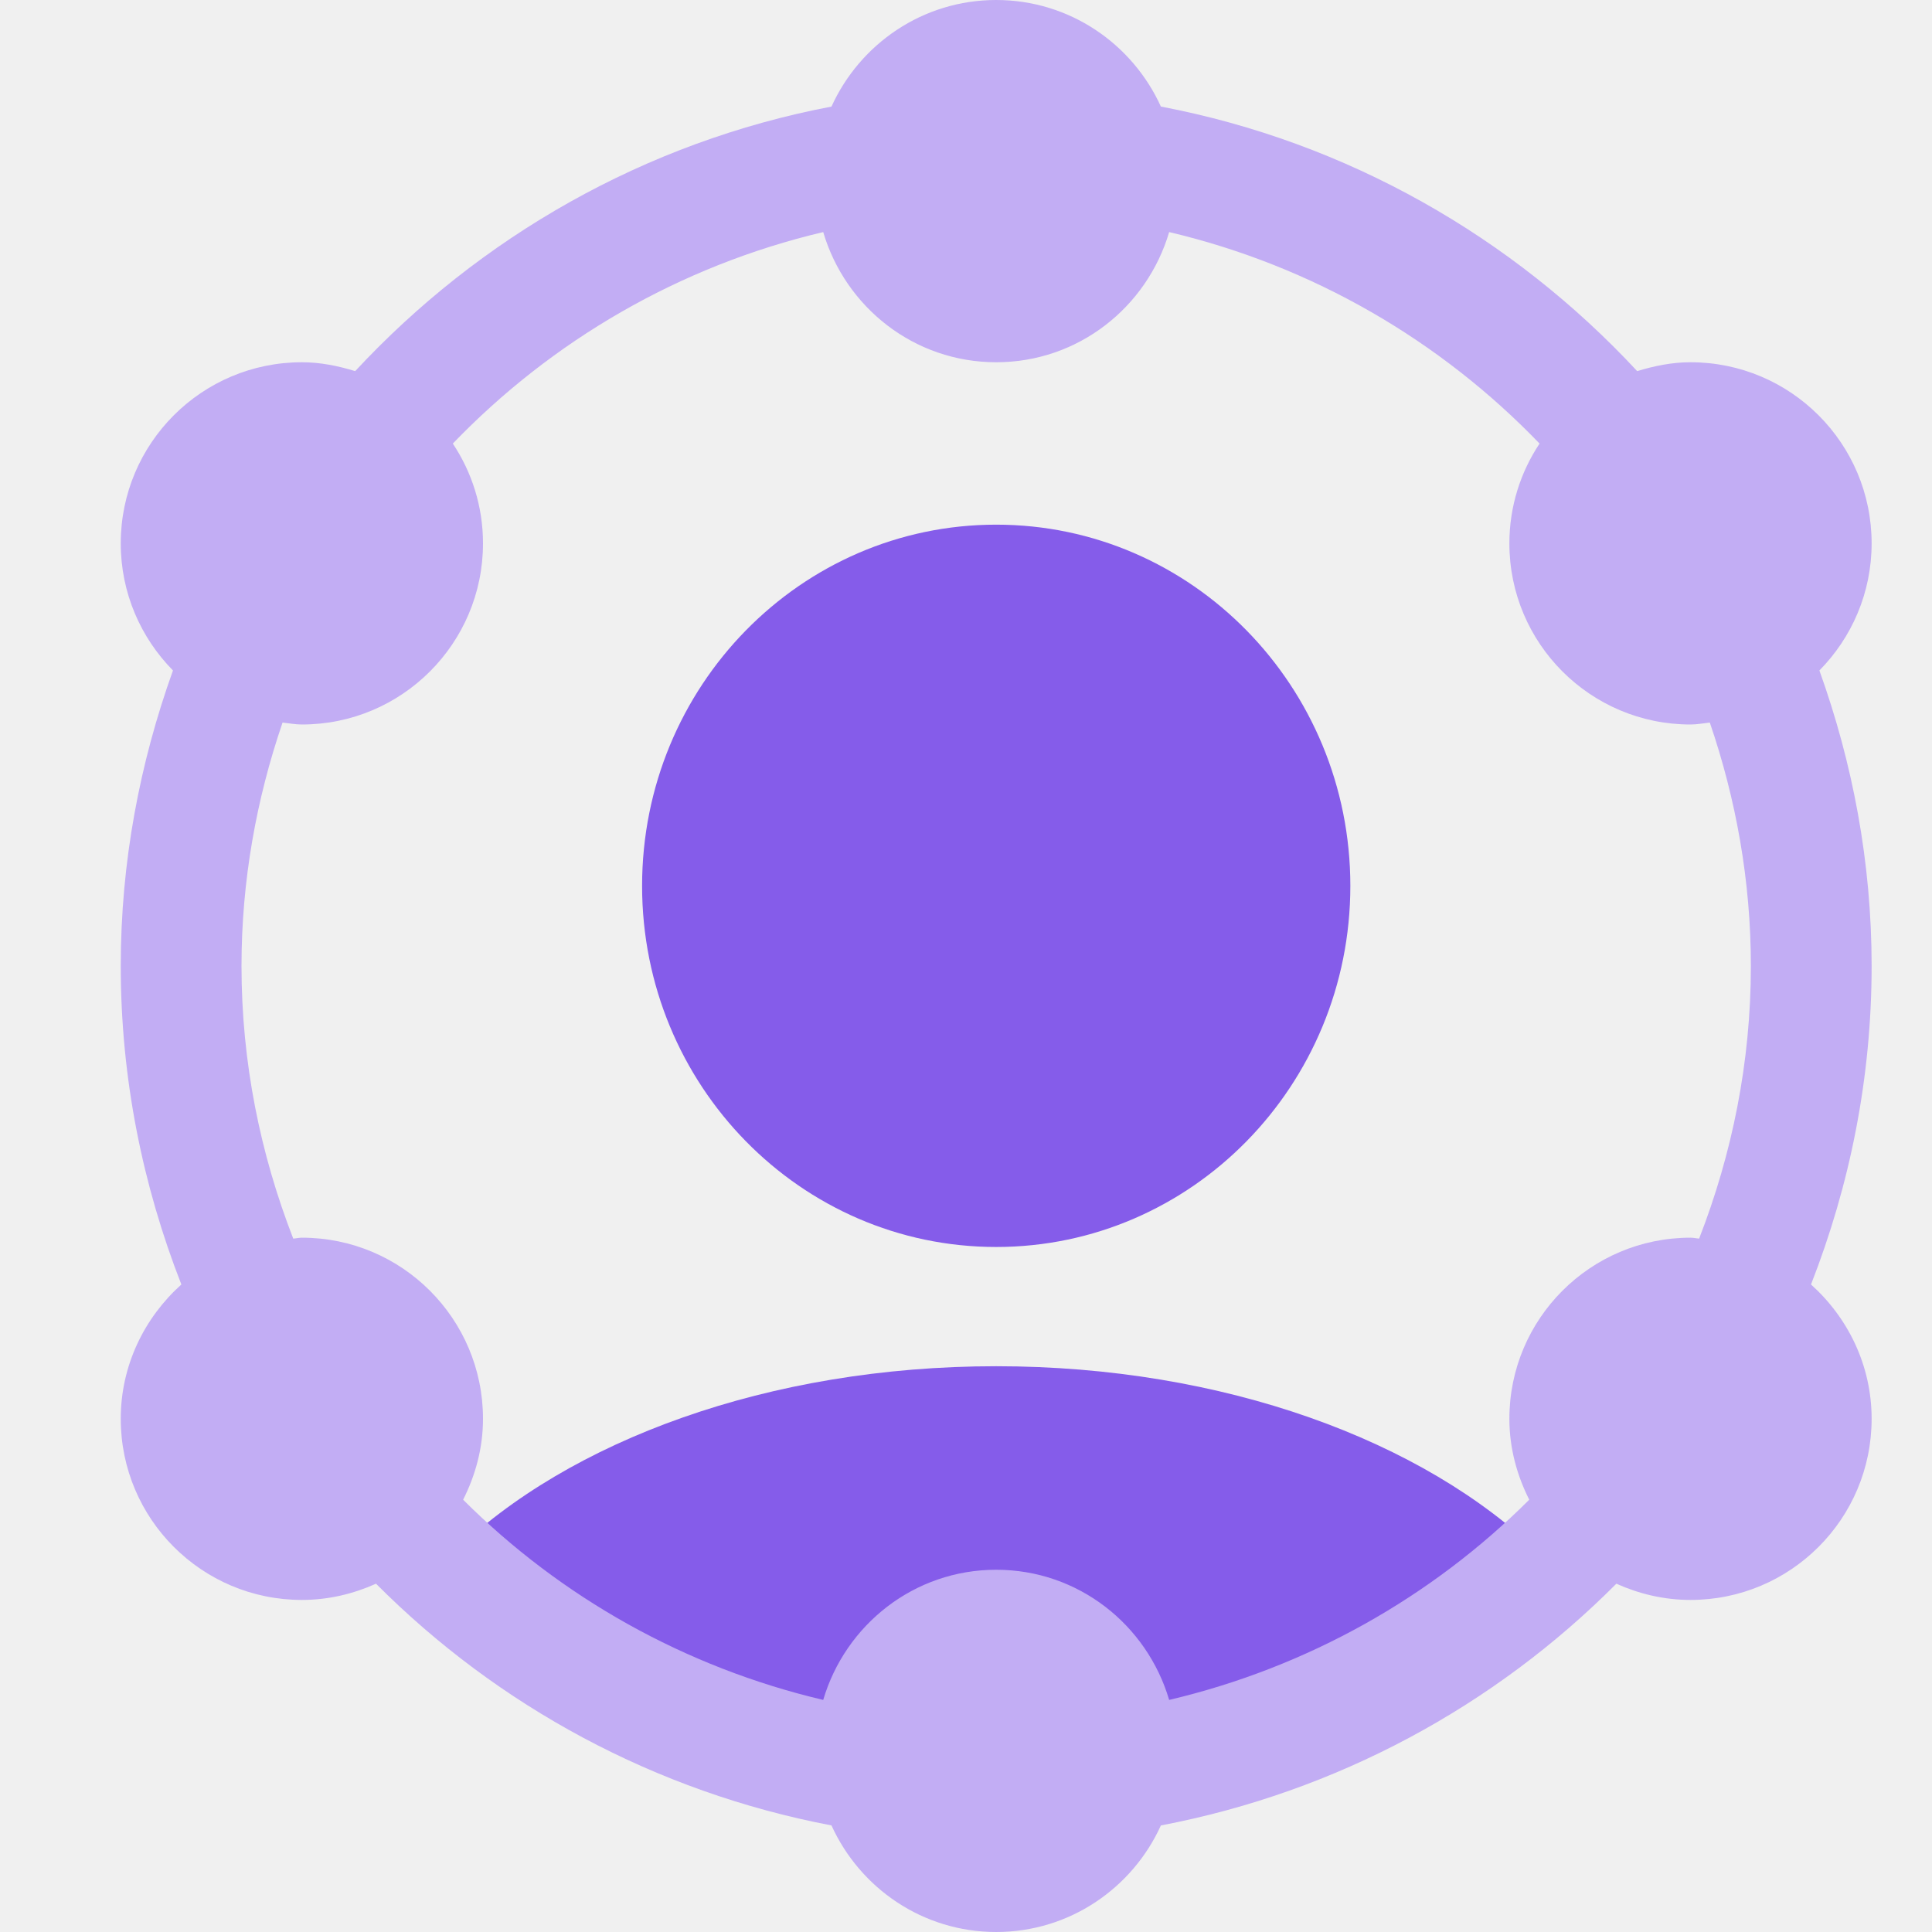
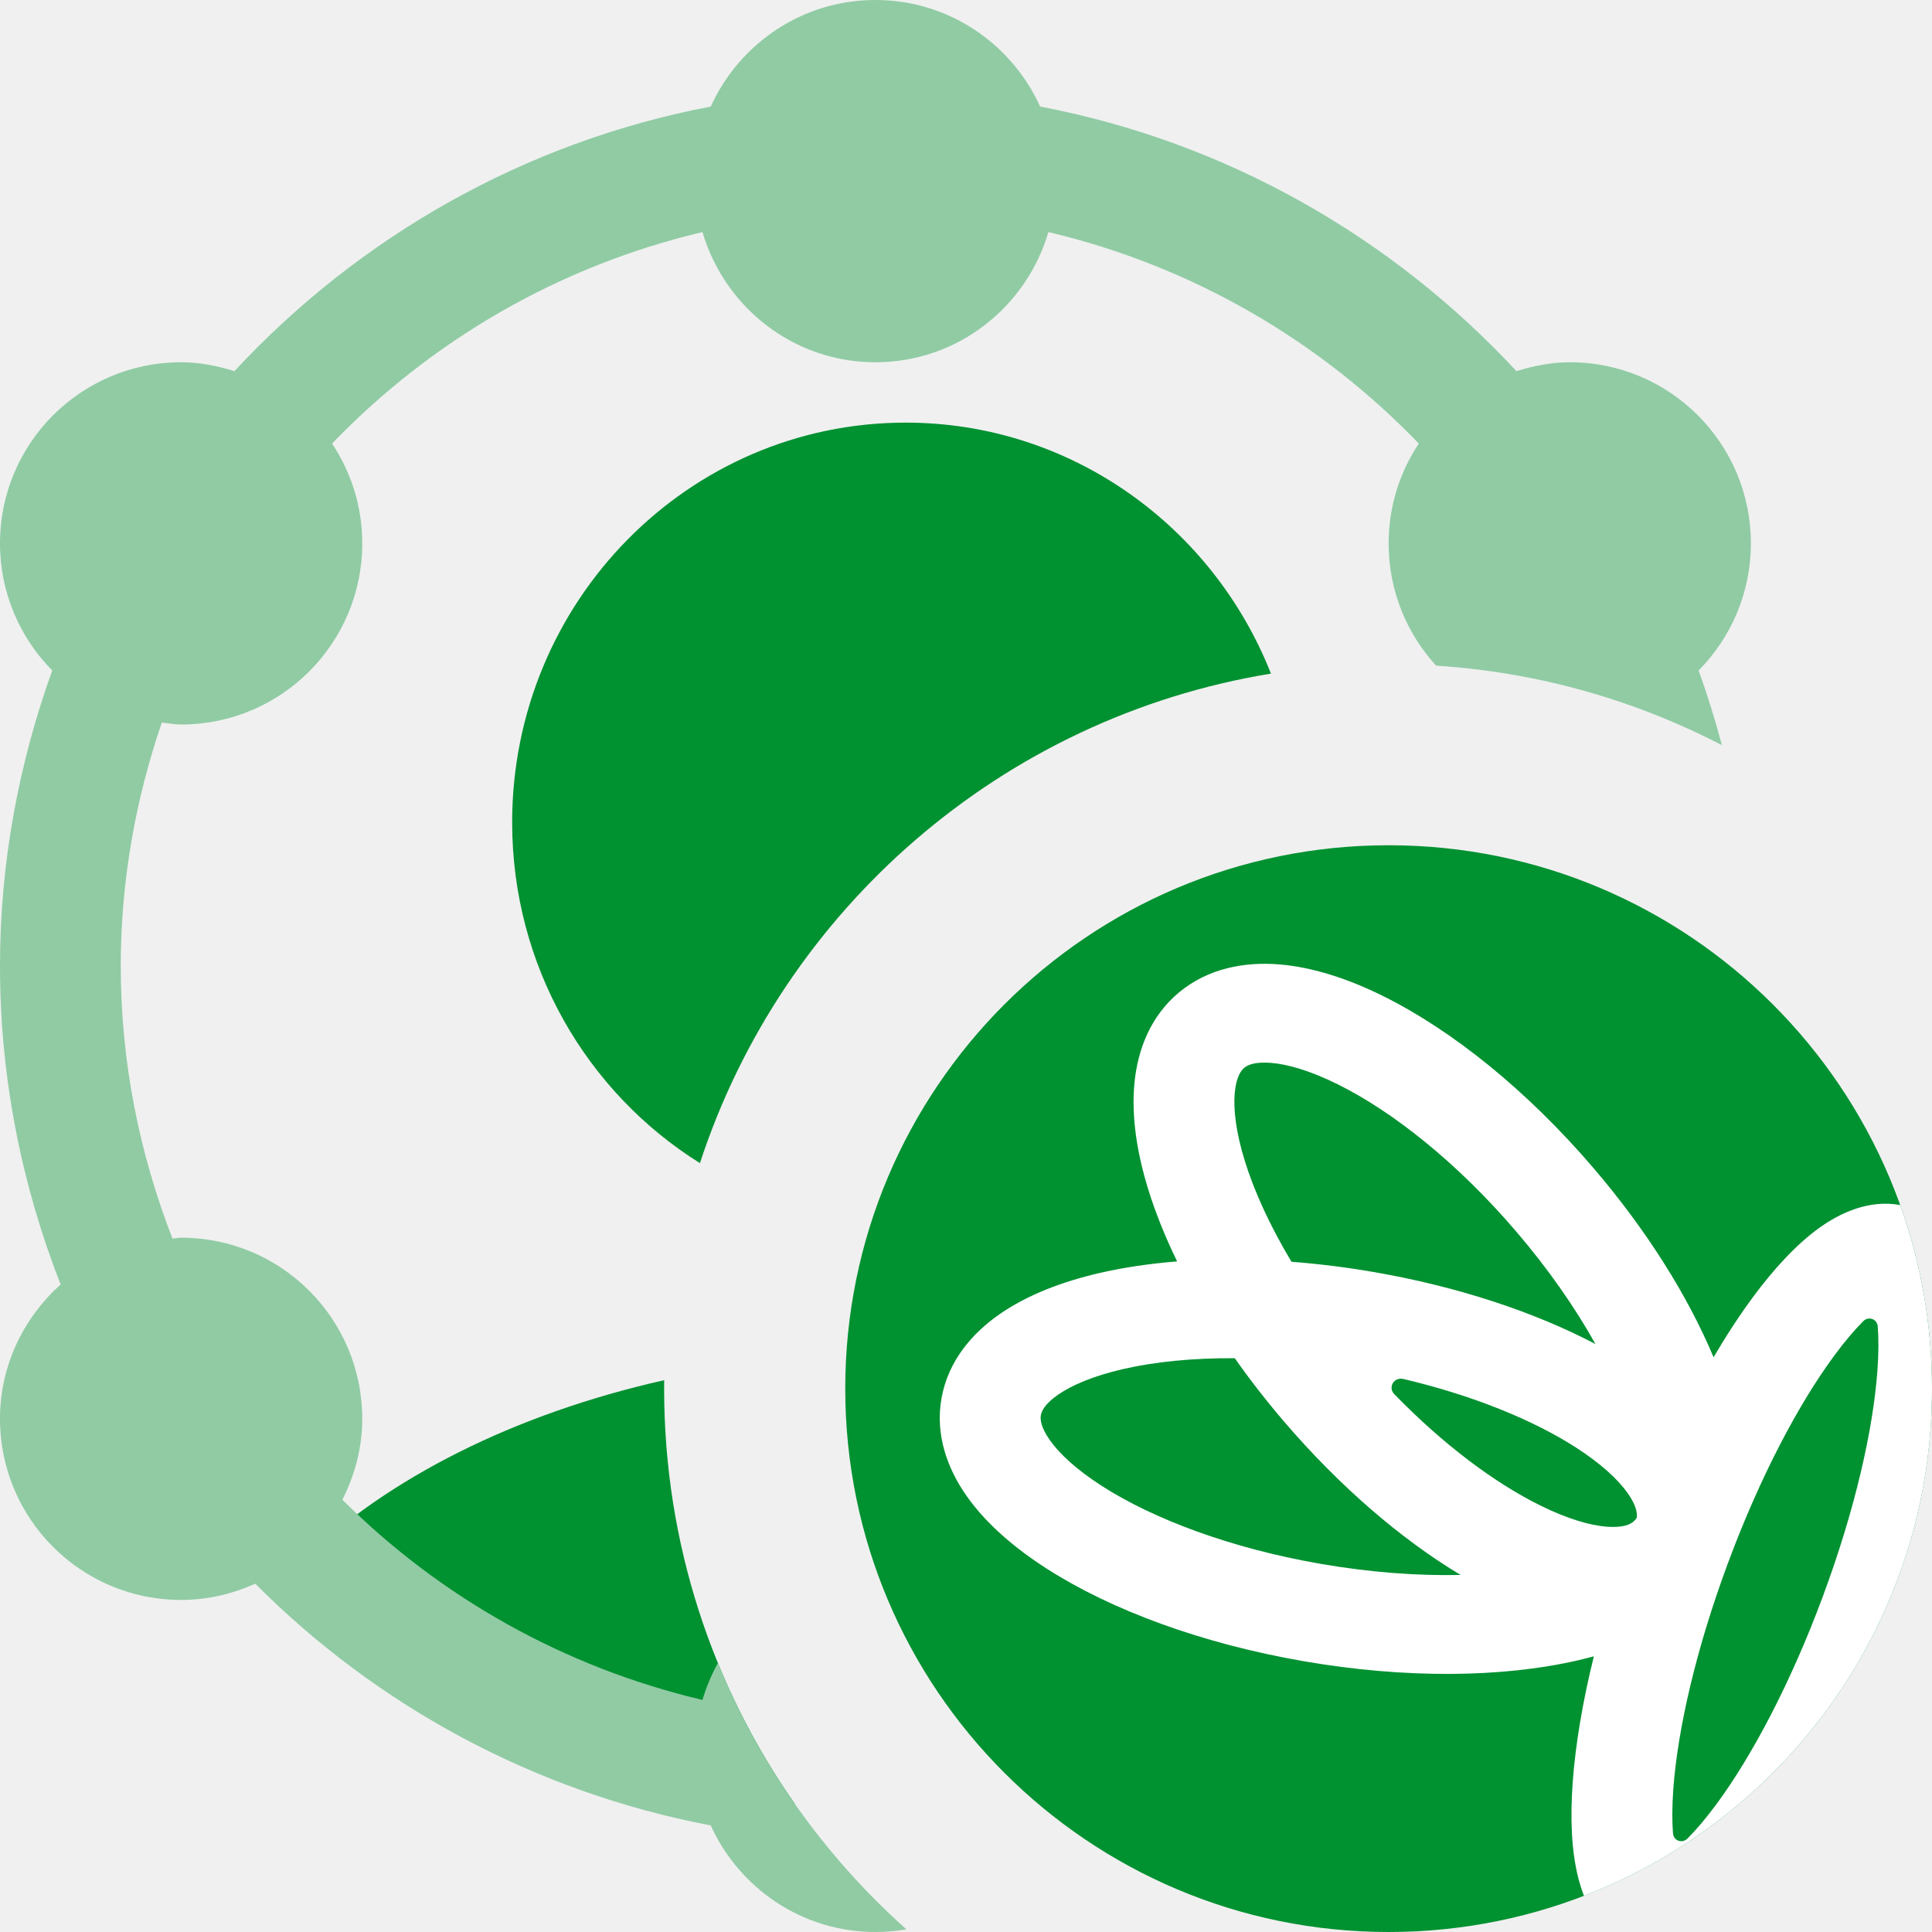
<svg xmlns="http://www.w3.org/2000/svg" width="32" height="32" viewBox="0 0 32 32" fill="none">
-   <g id="icons/app/collect">
-     <path id="Shape" fill-rule="evenodd" clip-rule="evenodd" d="M16.5 22.629C20.266 22.629 23.58 23.861 25.5 25.728C23.197 28.039 20.013 29.473 16.5 29.473C12.987 29.473 9.803 28.039 7.5 25.728C9.42 23.861 12.734 22.629 16.5 22.629ZM16.5 8.69C19.739 8.69 22.366 11.369 22.366 14.673C22.366 17.976 19.739 20.654 16.5 20.654C13.261 20.654 10.635 17.976 10.635 14.673C10.635 11.369 13.261 8.69 16.5 8.69Z" fill="#855CEA" />
-     <path id="Fill 5" fill-rule="evenodd" clip-rule="evenodd" d="M28 20.5C26.343 20.5 25 21.843 25 23.5C25 23.984 25.125 24.435 25.329 24.84C23.715 26.452 21.658 27.615 19.365 28.156C18.998 26.913 17.862 26 16.5 26C15.139 26 14.002 26.913 13.635 28.156C11.342 27.615 9.285 26.452 7.671 24.84C7.875 24.435 8 23.984 8 23.5C8 21.843 6.657 20.5 5 20.5C4.951 20.5 4.905 20.512 4.857 20.515C4.311 19.112 4 17.593 4 16C4 14.588 4.247 13.234 4.68 11.968C4.787 11.979 4.891 12 5 12C6.657 12 8 10.657 8 9C8 8.389 7.815 7.82 7.5 7.347C9.141 5.642 11.257 4.405 13.635 3.844C14.002 5.087 15.139 6 16.5 6C17.862 6 18.998 5.087 19.365 3.844C21.743 4.405 23.859 5.642 25.5 7.347C25.185 7.82 25 8.389 25 9C25 10.657 26.343 12 28 12C28.109 12 28.213 11.979 28.32 11.968C28.753 13.234 29 14.588 29 16C29 17.593 28.689 19.112 28.143 20.515C28.095 20.512 28.049 20.5 28 20.5ZM30.135 11.105C30.669 10.563 31 9.821 31 9C31 7.343 29.657 6 28 6C27.69 6 27.398 6.061 27.117 6.147C25.058 3.93 22.321 2.354 19.228 1.765C18.756 0.726 17.715 0 16.5 0C15.285 0 14.244 0.726 13.772 1.765C10.679 2.354 7.942 3.93 5.883 6.147C5.602 6.061 5.31 6 5 6C3.343 6 2 7.343 2 9C2 9.821 2.331 10.563 2.865 11.105C2.315 12.637 2 14.279 2 16C2 17.863 2.364 19.639 3.004 21.275C2.393 21.824 2 22.613 2 23.5C2 25.157 3.343 26.5 5 26.5C5.438 26.5 5.852 26.4 6.228 26.231C8.243 28.255 10.854 29.679 13.772 30.235C14.244 31.274 15.285 32 16.5 32C17.715 32 18.756 31.274 19.228 30.235C22.146 29.679 24.757 28.255 26.772 26.231C27.148 26.4 27.562 26.5 28 26.5C29.657 26.5 31 25.157 31 23.5C31 22.613 30.607 21.824 29.996 21.275C30.636 19.639 31 17.863 31 16C31 14.279 30.685 12.637 30.135 11.105Z" fill="#C2ADF4" />
+   <g clip-path="url(#clip0_1_2)">
+     <path fill-rule="evenodd" clip-rule="evenodd" d="M11.593 19.265C9.727 18.1 8.483 16.008 8.483 13.621C8.483 9.965 11.401 7 15 7C17.742 7 20.089 8.721 21.051 11.157C16.597 11.885 12.967 15.064 11.593 19.265ZM13.168 29.882C9.996 29.471 7.152 28.006 5 25.855C6.418 24.482 8.521 23.419 11.001 22.86C11 22.907 11 22.953 11 23C11 25.561 11.802 27.934 13.168 29.882Z" fill="#009131" />
+     <path fill-rule="evenodd" clip-rule="evenodd" d="M23.787 11.025C25.485 11.135 27.087 11.599 28.52 12.342C28.409 11.923 28.28 11.51 28.135 11.105C28.669 10.563 29 9.821 29 9C29 7.343 27.657 6 26 6C25.69 6 25.398 6.061 25.117 6.147C23.058 3.93 20.321 2.354 17.228 1.765C16.756 0.726 15.715 0 14.5 0C13.285 0 12.244 0.726 11.772 1.765C8.679 2.354 5.942 3.93 3.883 6.147C3.602 6.061 3.31 6 3 6C1.343 6 0 7.343 0 9C0 9.821 0.331 10.563 0.865 11.105C0.315 12.637 0 14.279 0 16C0 17.863 0.364 19.639 1.004 21.275C0.393 21.824 0 22.613 0 23.5C0 25.157 1.343 26.5 3 26.5C3.438 26.5 3.852 26.4 4.228 26.231C6.243 28.255 8.854 29.679 11.772 30.235C12.244 31.274 13.285 32 14.5 32C14.675 32 14.846 31.985 15.013 31.956C13.663 30.751 12.587 29.246 11.891 27.545C11.784 27.737 11.698 27.942 11.635 28.156C9.342 27.615 7.285 26.452 5.671 24.84C5.875 24.435 6 23.984 6 23.5C6 21.843 4.657 20.5 3 20.5C2.972 20.5 2.945 20.504 2.918 20.508C2.898 20.511 2.878 20.514 2.857 20.515C2.311 19.112 2 17.593 2 16C2 14.588 2.247 13.234 2.68 11.968C2.715 11.972 2.749 11.976 2.783 11.981C2.855 11.99 2.926 12 3 12C4.657 12 6 10.657 6 9C6 8.389 5.815 7.82 5.5 7.347C7.141 5.642 9.257 4.405 11.635 3.844C12.002 5.087 13.139 6 14.5 6C15.862 6 16.998 5.087 17.365 3.844C19.743 4.405 21.859 5.642 23.5 7.347C23.185 7.82 23 8.389 23 9C23 9.781 23.298 10.492 23.787 11.025Z" fill="#90CBA4" />
+     <rect x="14" y="14" width="18" height="18" rx="9" fill="#009131" />
+     <path fill-rule="evenodd" clip-rule="evenodd" d="M31.473 19.959C31.814 20.909 32 21.933 32 23C32 26.83 29.608 30.101 26.236 31.401C26.196 31.299 26.166 31.2 26.142 31.107C26.025 30.65 26.007 30.099 26.049 29.52C26.094 28.899 26.212 28.191 26.399 27.434C26.31 27.458 26.219 27.48 26.128 27.502C24.873 27.79 23.268 27.805 21.594 27.515C19.92 27.226 18.417 26.674 17.339 25.983C16.801 25.638 16.333 25.236 16.013 24.782C15.69 24.323 15.486 23.762 15.595 23.156C15.704 22.549 16.092 22.09 16.555 21.768C17.015 21.448 17.595 21.227 18.22 21.083C18.614 20.993 19.043 20.929 19.497 20.893C19.297 20.483 19.136 20.081 19.017 19.695C18.831 19.092 18.737 18.49 18.79 17.94C18.843 17.386 19.055 16.827 19.536 16.431C20.017 16.036 20.616 15.928 21.182 15.973C21.744 16.018 22.333 16.213 22.907 16.497C24.057 17.067 25.297 18.066 26.389 19.342C27.271 20.371 27.955 21.462 28.382 22.48C28.597 22.114 28.816 21.78 29.033 21.486C29.381 21.016 29.757 20.605 30.146 20.328C30.465 20.102 30.943 19.863 31.473 19.959ZM22.154 17.958C23.058 18.405 24.127 19.246 25.11 20.394C25.648 21.022 26.089 21.659 26.426 22.262C25.417 21.731 24.144 21.309 22.754 21.069C22.293 20.989 21.837 20.933 21.391 20.899C21.033 20.301 20.772 19.729 20.616 19.222C20.469 18.746 20.426 18.366 20.452 18.094C20.478 17.827 20.561 17.725 20.61 17.685C20.658 17.645 20.775 17.583 21.048 17.604C21.326 17.626 21.7 17.733 22.154 17.958ZM27.11 25.139C27.119 25.075 27.111 24.946 26.961 24.733C26.803 24.508 26.521 24.244 26.096 23.971C25.398 23.524 24.41 23.115 23.244 22.84C23.088 22.803 22.984 22.98 23.095 23.093C23.917 23.938 24.767 24.567 25.507 24.933C25.96 25.158 26.335 25.265 26.613 25.287C26.886 25.308 27.003 25.246 27.051 25.206C27.068 25.192 27.089 25.171 27.11 25.139ZM20.452 22.496C19.752 22.492 19.123 22.556 18.602 22.676C18.107 22.79 17.75 22.944 17.523 23.102C17.299 23.257 17.251 23.379 17.24 23.44C17.229 23.501 17.232 23.631 17.388 23.852C17.546 24.077 17.828 24.341 18.253 24.614C19.101 25.157 20.378 25.644 21.884 25.904C22.708 26.046 23.491 26.102 24.192 26.086C23.208 25.496 22.188 24.619 21.271 23.549C20.975 23.203 20.701 22.851 20.452 22.496ZM30.386 22.447C29.797 23.242 29.154 24.452 28.621 25.888C28.087 27.323 27.786 28.655 27.715 29.635C27.694 29.927 27.695 30.17 27.71 30.366C27.72 30.489 27.862 30.54 27.95 30.452C28.09 30.311 28.251 30.125 28.425 29.889C29.014 29.093 29.657 27.883 30.19 26.447C30.724 25.012 31.025 23.68 31.096 22.7C31.117 22.409 31.117 22.165 31.101 21.969C31.091 21.846 30.95 21.795 30.861 21.883C30.721 22.024 30.56 22.21 30.386 22.447Z" fill="white" />
  </g>
+   <defs>
+     <clipPath id="clip0_1_2">
+       <rect width="32" height="32" fill="white" />
+     </clipPath>
+   </defs>
</svg>
